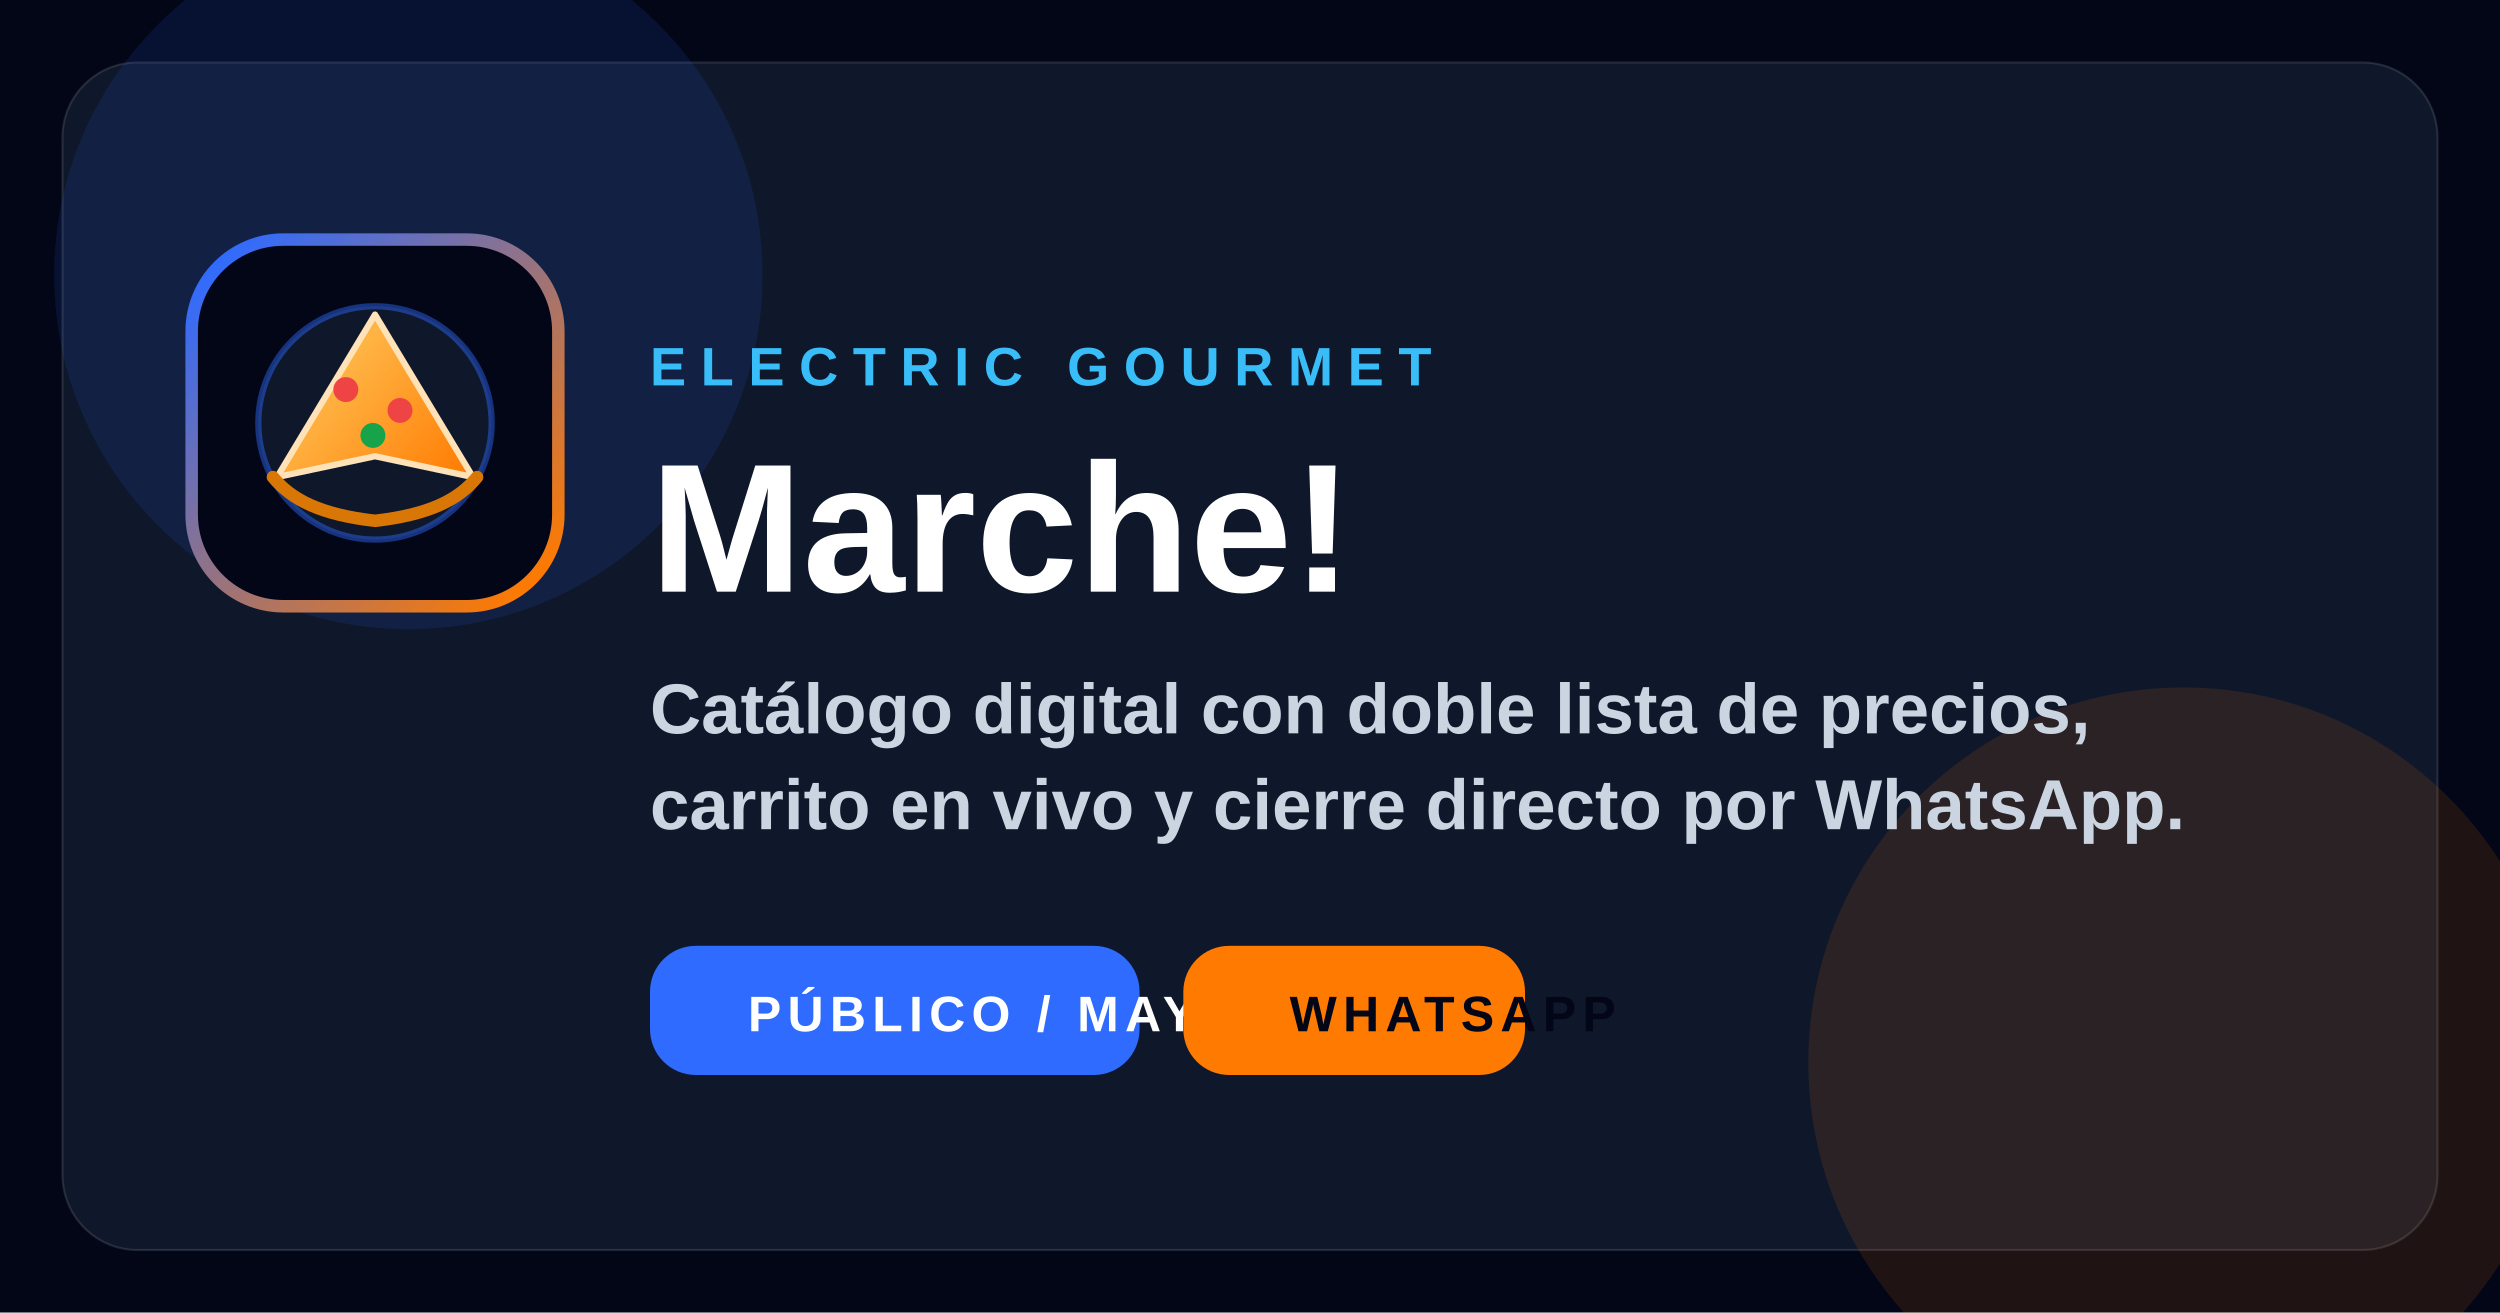
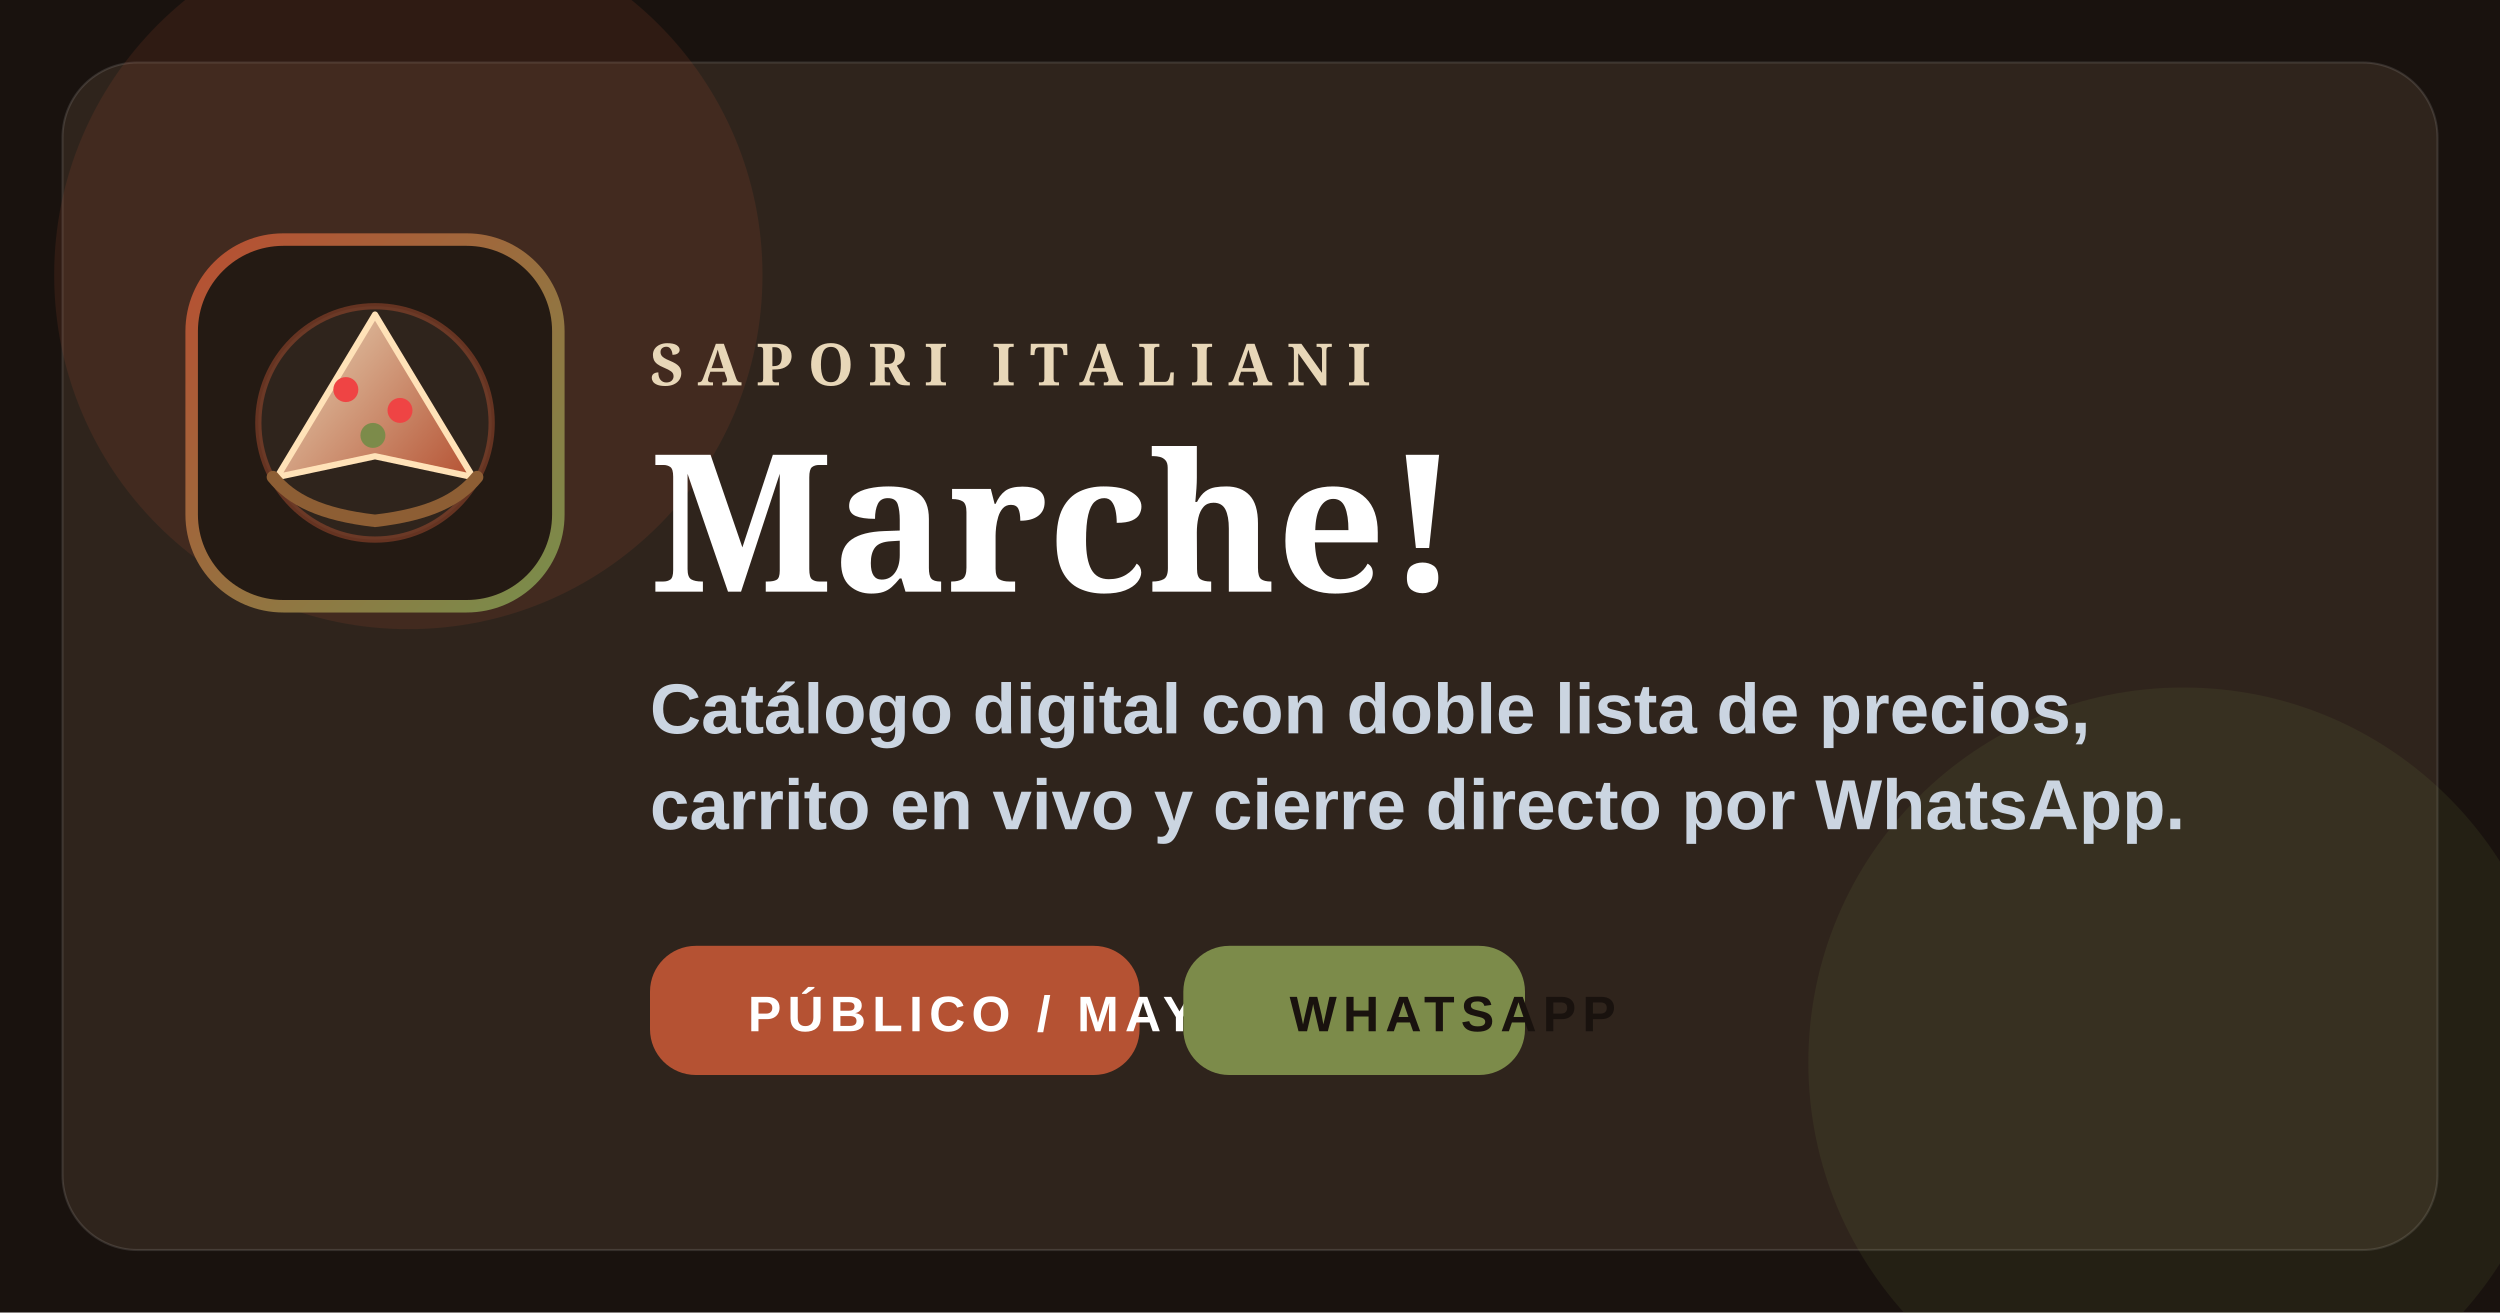
<svg xmlns="http://www.w3.org/2000/svg" width="1200" height="630" viewBox="0 0 1200 630" fill="none">
-   <rect width="1200" height="630" fill="#020617" />
-   <rect x="30" y="30" width="1140" height="570" rx="36" fill="#0F172A" stroke="rgba(255,255,255,0.12)" />
-   <circle cx="196" cy="132" r="170" fill="#2F6BFF" fill-opacity="0.12" />
-   <circle cx="1048" cy="510" r="180" fill="#FF7A00" fill-opacity="0.12" />
-   <rect x="92" y="115" width="176" height="176" rx="44" fill="#020617" stroke="url(#stroke)" stroke-width="6" />
-   <circle cx="180" cy="203" r="56" fill="#0F172A" stroke="#2F6BFF" stroke-opacity="0.45" stroke-width="3" />
+   <rect width="1200" height="630" fill="#19120E" />
+   <rect x="30" y="30" width="1140" height="570" rx="36" fill="#2F241C" stroke="rgba(255,255,255,0.12)" />
+   <circle cx="196" cy="132" r="170" fill="#B55233" fill-opacity="0.14" />
+   <circle cx="1048" cy="510" r="180" fill="#7C8B4A" fill-opacity="0.12" />
+   <rect x="92" y="115" width="176" height="176" rx="44" fill="#241A13" stroke="url(#stroke)" stroke-width="6" />
+   <circle cx="180" cy="203" r="56" fill="#2F241C" stroke="#B55233" stroke-opacity="0.45" stroke-width="3" />
  <path d="M180 151L227 229L180 219L133 229L180 151Z" fill="url(#slice)" stroke="#FFE2B8" stroke-width="3" stroke-linejoin="round" />
-   <path d="M131 229C140 240 154 247 180 250C206 247 220 240 229 229" stroke="#D97706" stroke-width="6" stroke-linecap="round" />
+   <path d="M131 229C140 240 154 247 180 250C206 247 220 240 229 229" stroke="#8D5E34" stroke-width="6" stroke-linecap="round" />
  <circle cx="166" cy="187" r="6" fill="#EF4444" />
  <circle cx="192" cy="197" r="6" fill="#EF4444" />
-   <circle cx="179" cy="209" r="6" fill="#16A34A" />
-   <text x="312" y="185" fill="#38BDF8" font-family="Sora, Arial, sans-serif" font-size="26" font-weight="700" letter-spacing="7">ELECTRIC GOURMET</text>
-   <text x="312" y="284" fill="white" font-family="Sora, Arial, sans-serif" font-size="88" font-weight="800">Marche!</text>
+   <circle cx="179" cy="209" r="6" fill="#7C8B4A" />
+   <text x="312" y="185" fill="#E8D7B8" font-family="Cormorant Garamond, Georgia, serif" font-size="28" font-weight="700" letter-spacing="7">SAPORI ITALIANI</text>
+   <text x="312" y="284" fill="white" font-family="Cormorant Garamond, Georgia, serif" font-size="92" font-weight="700">Marche!</text>
  <text x="312" y="352" fill="#CBD5E1" font-family="Manrope, Arial, sans-serif" font-size="34" font-weight="600">Catálogo digital con doble lista de precios,</text>
  <text x="312" y="398" fill="#CBD5E1" font-family="Manrope, Arial, sans-serif" font-size="34" font-weight="600">carrito en vivo y cierre directo por WhatsApp.</text>
-   <rect x="312" y="454" width="235" height="62" rx="22" fill="#2F6BFF" />
+   <rect x="312" y="454" width="235" height="62" rx="22" fill="#B55233" />
  <text x="359" y="495" fill="white" font-family="Sora, Arial, sans-serif" font-size="24" font-weight="700" letter-spacing="3">PÚBLICO / MAYORISTA</text>
-   <rect x="568" y="454" width="164" height="62" rx="22" fill="#FF7A00" />
-   <text x="619" y="495" fill="#020617" font-family="Sora, Arial, sans-serif" font-size="24" font-weight="800" letter-spacing="3">WHATSAPP</text>
+   <rect x="568" y="454" width="164" height="62" rx="22" fill="#7C8B4A" />
+   <text x="619" y="495" fill="#19120E" font-family="Sora, Arial, sans-serif" font-size="24" font-weight="800" letter-spacing="3">WHATSAPP</text>
  <defs>
    <linearGradient id="stroke" x1="102" y1="125" x2="258" y2="281" gradientUnits="userSpaceOnUse">
-       <stop stop-color="#2F6BFF" />
-       <stop offset="1" stop-color="#FF7A00" />
+       <stop stop-color="#B55233" />
+       <stop offset="1" stop-color="#7C8B4A" />
    </linearGradient>
    <linearGradient id="slice" x1="133" y1="151" x2="227" y2="229" gradientUnits="userSpaceOnUse">
-       <stop stop-color="#FFD166" />
-       <stop offset="1" stop-color="#FF7A00" />
+       <stop stop-color="#E8D7B8" />
+       <stop offset="1" stop-color="#B55233" />
    </linearGradient>
  </defs>
</svg>
